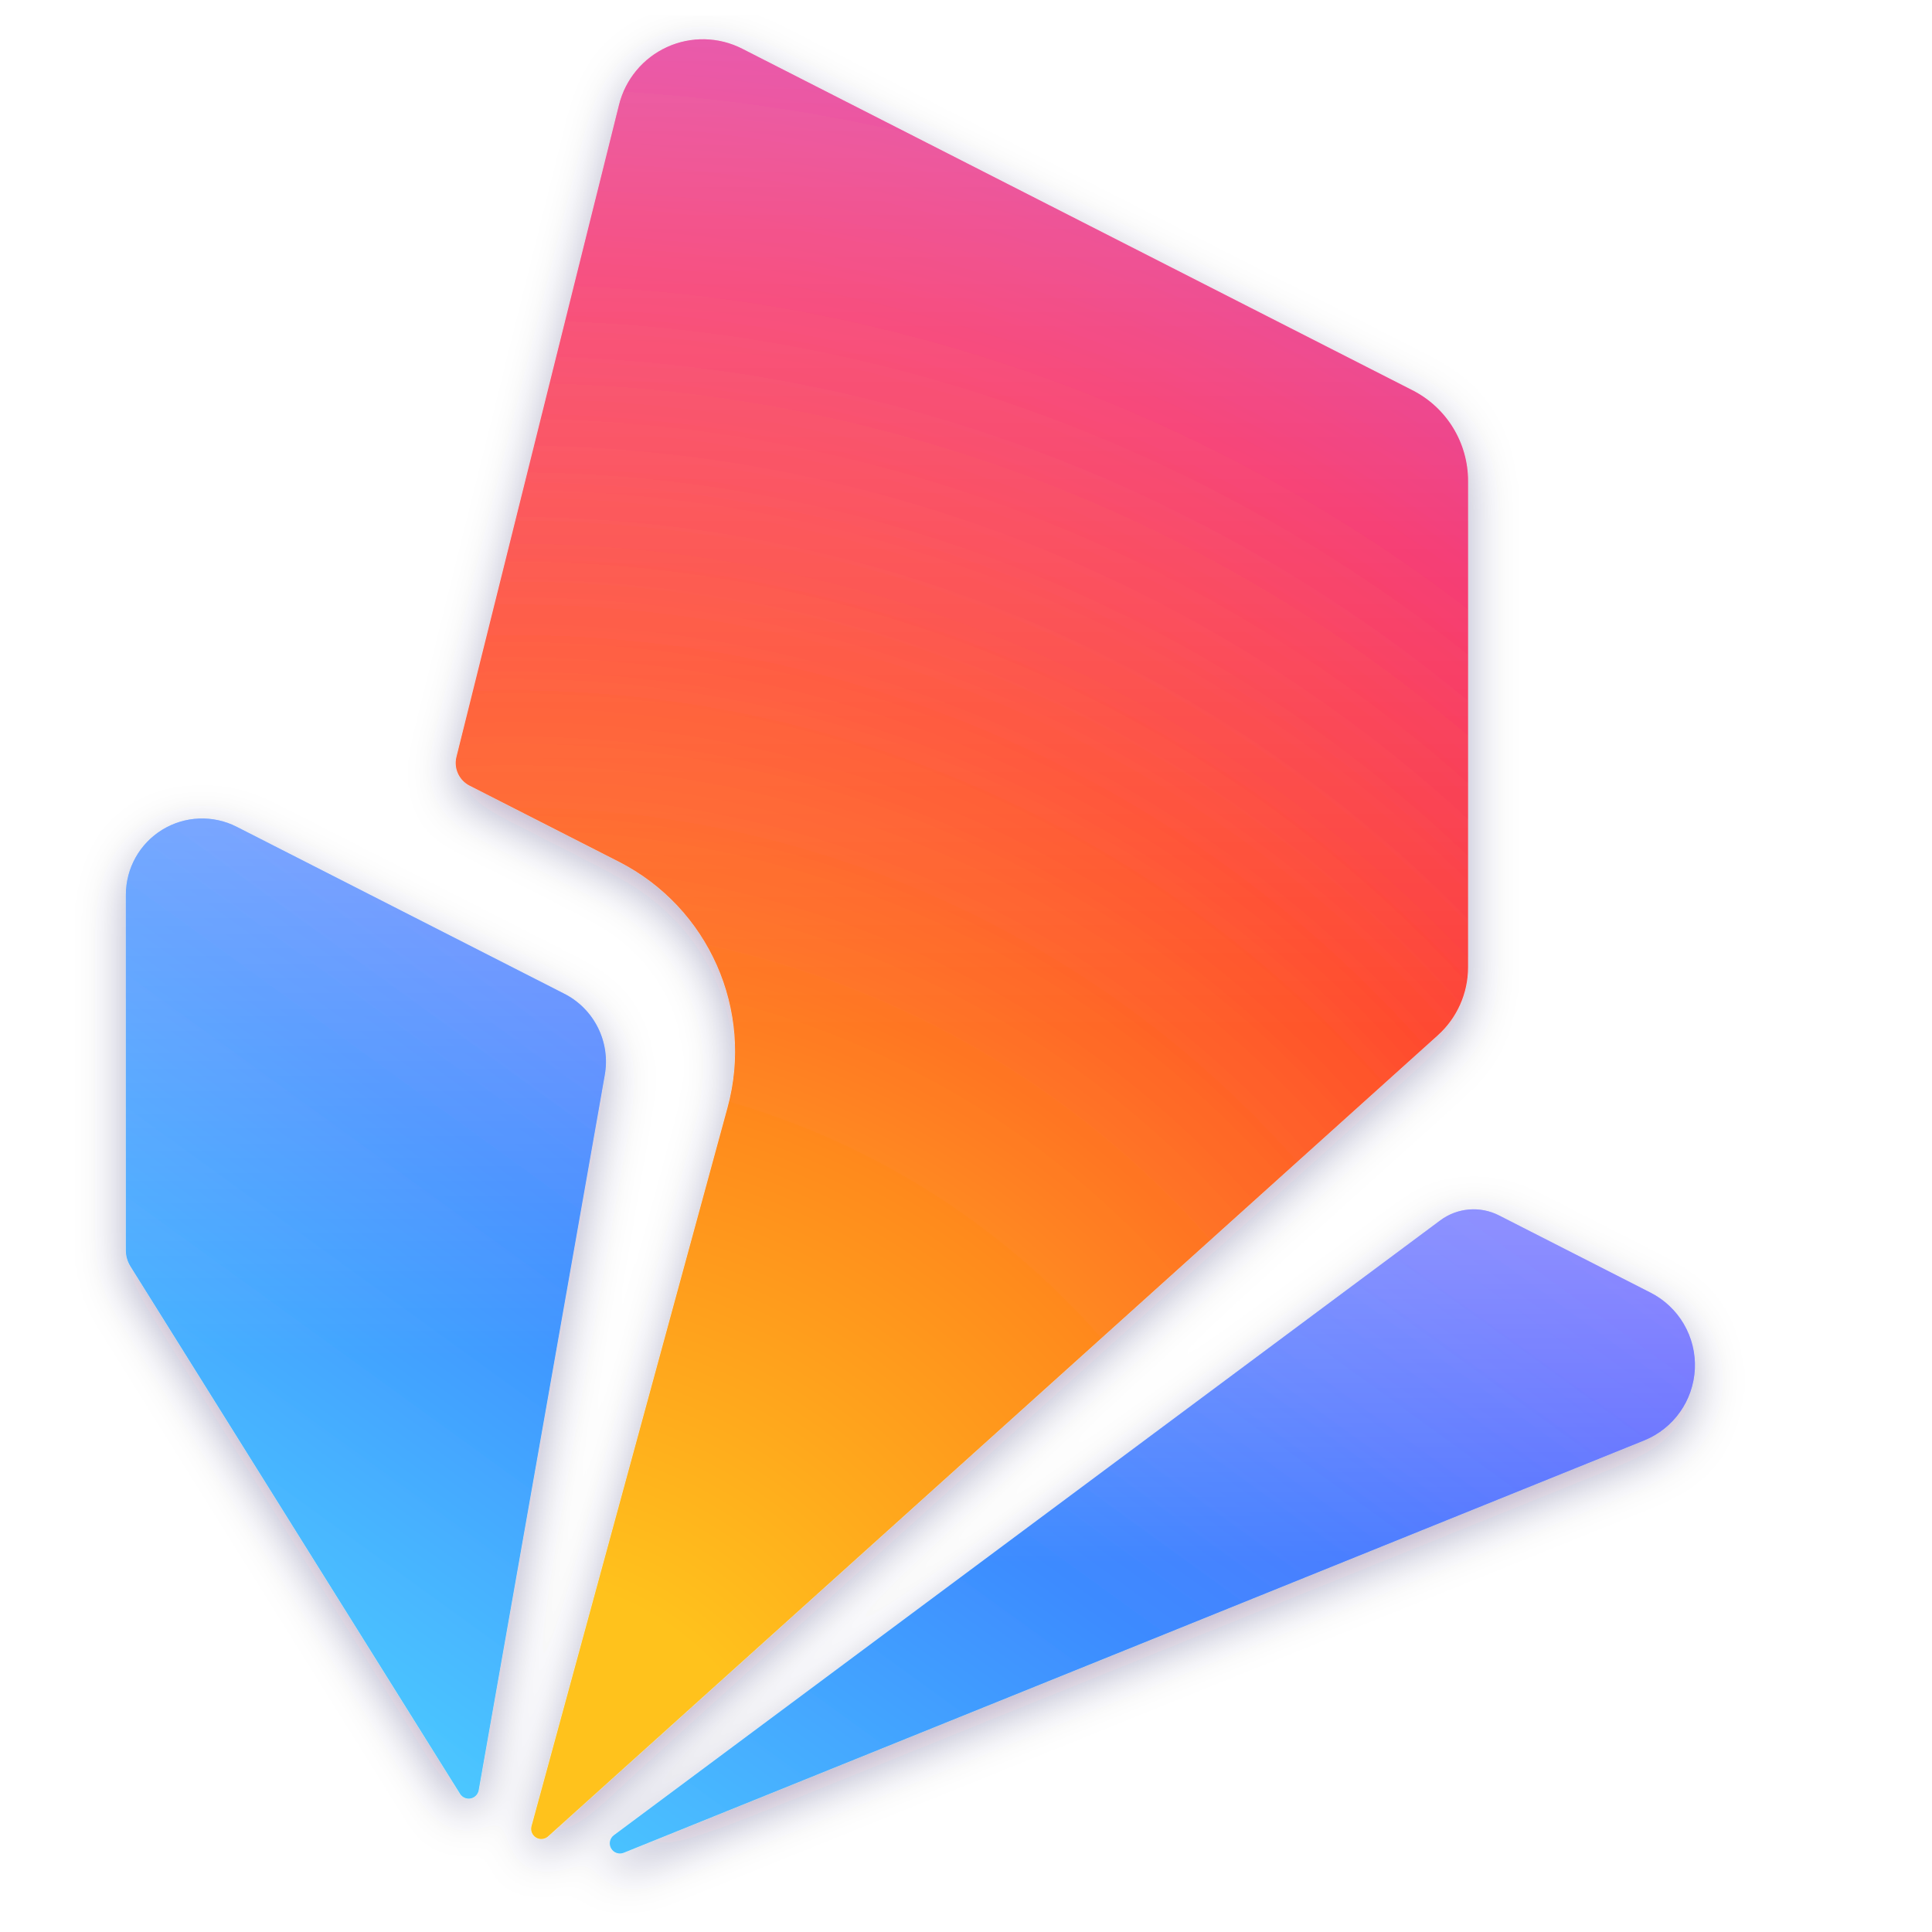
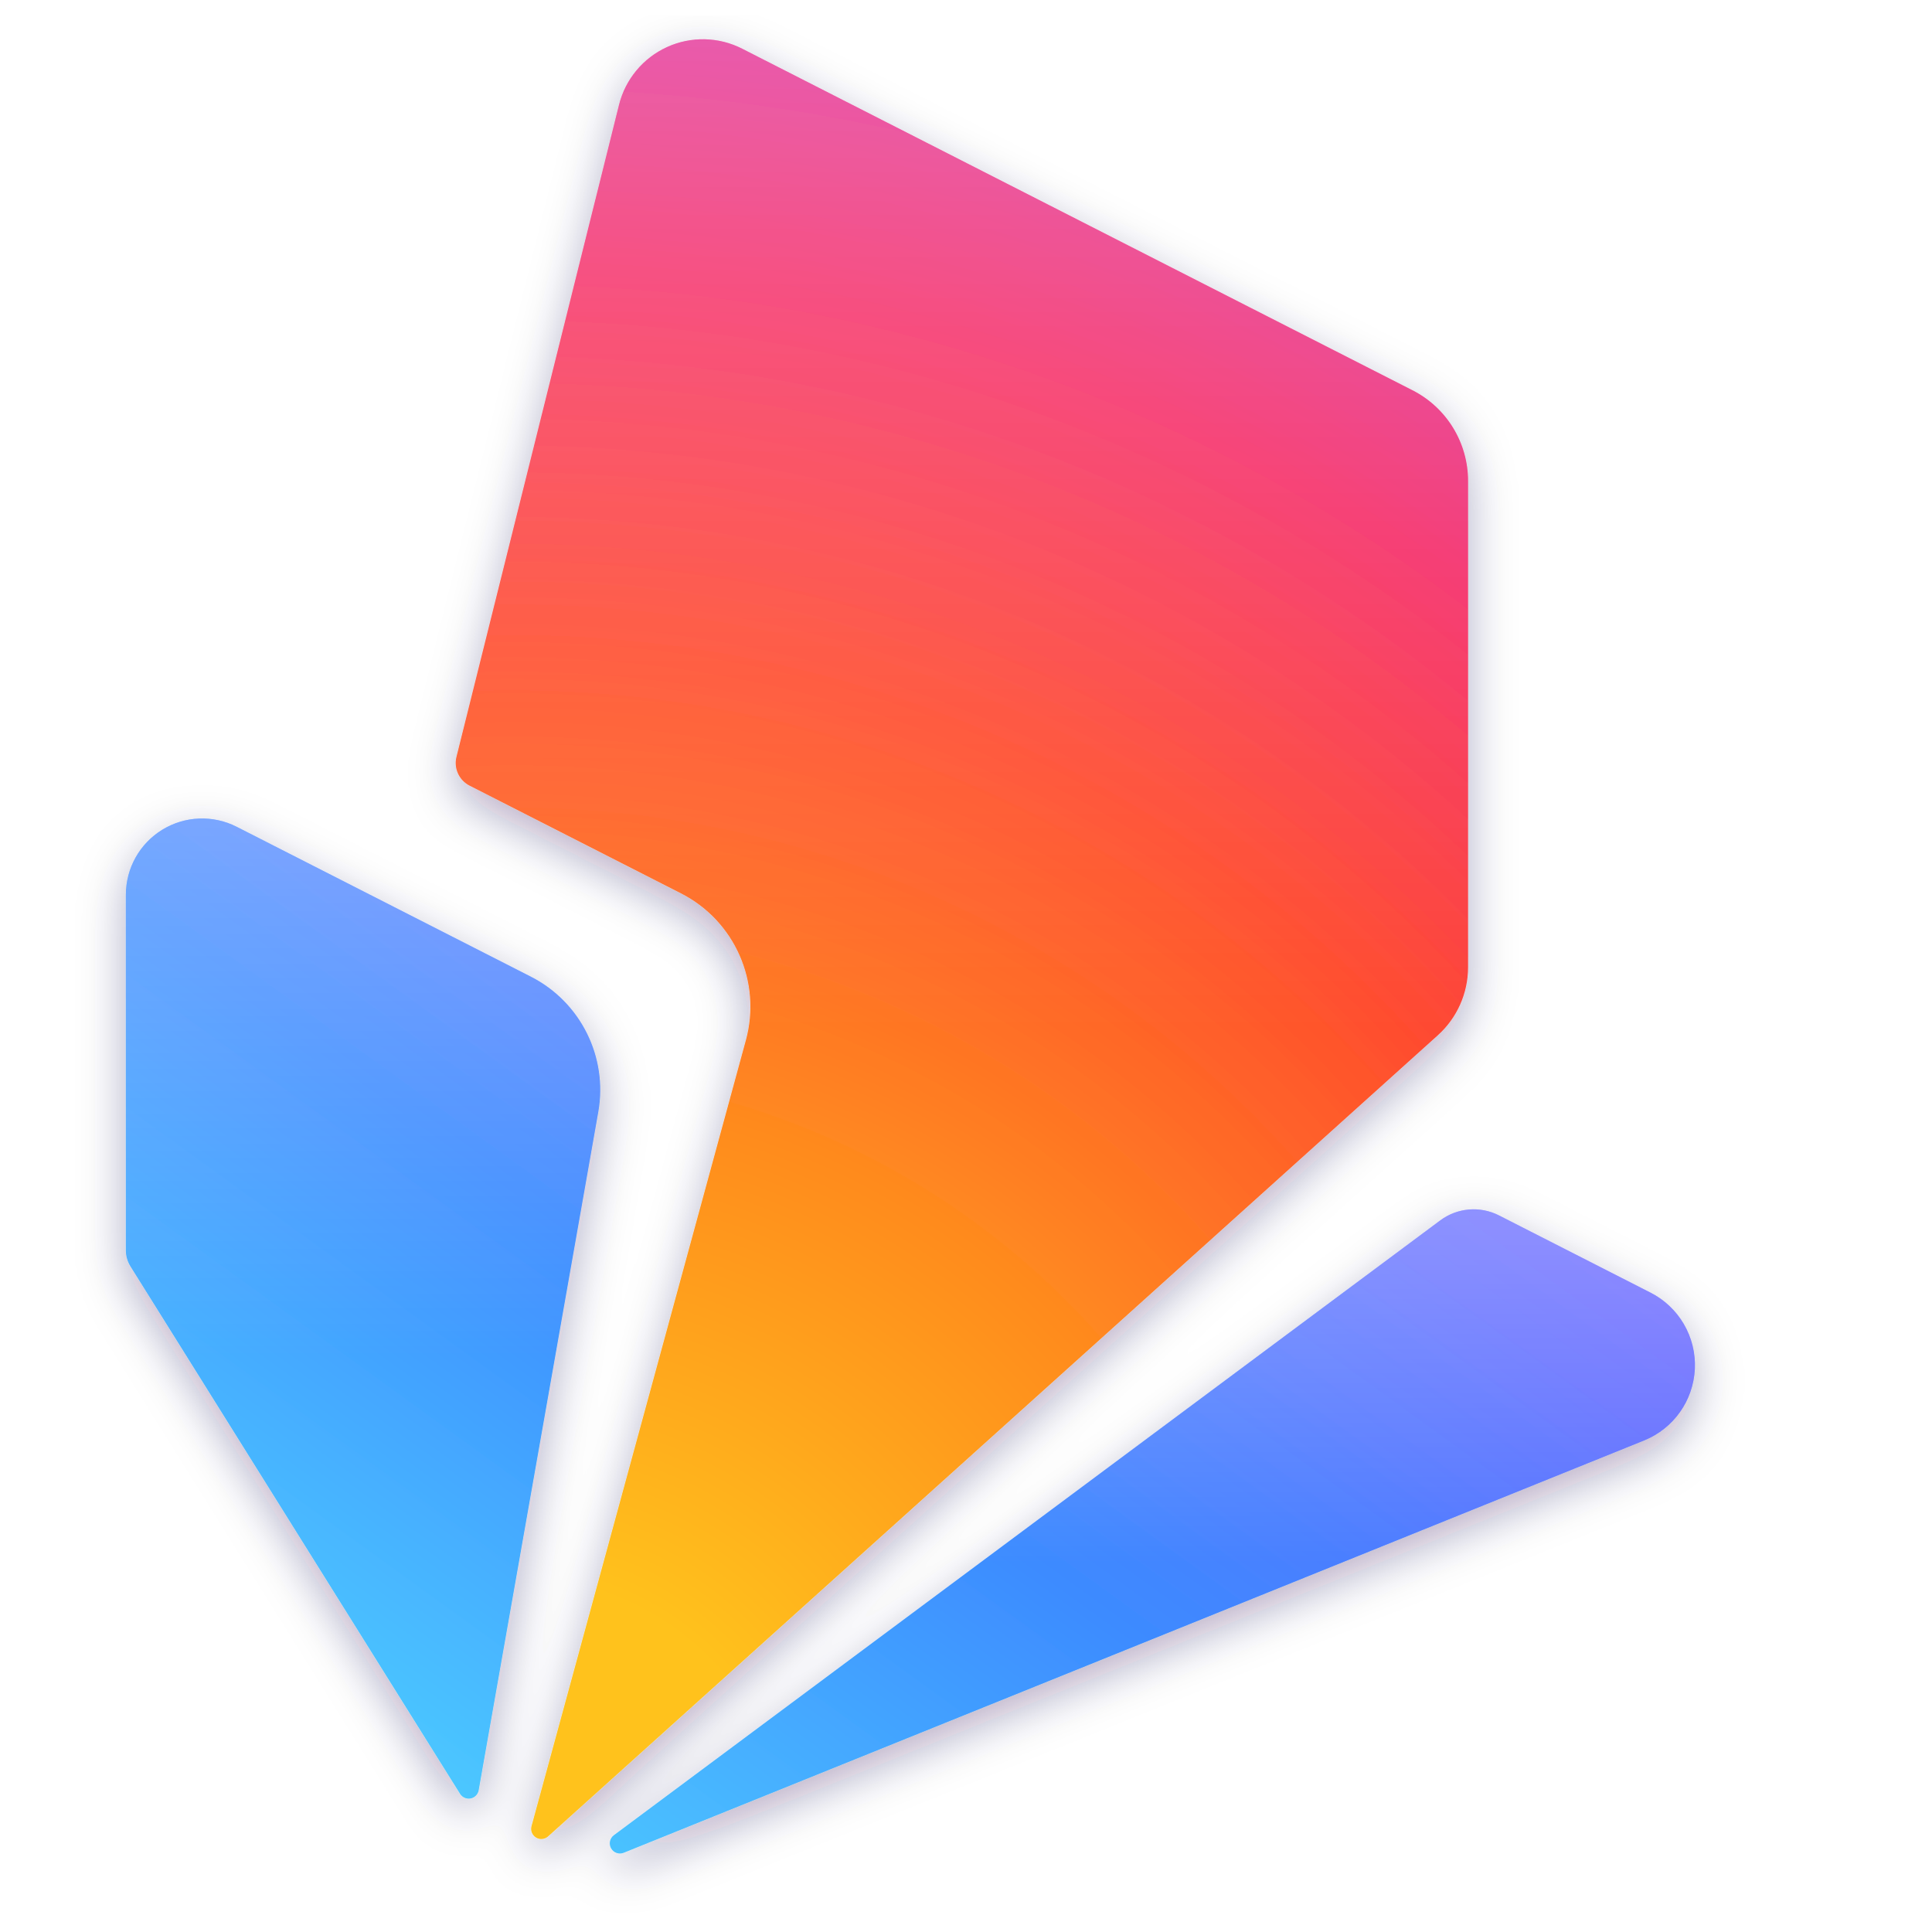
<svg xmlns="http://www.w3.org/2000/svg" viewBox="0 0 760 760" role="img" aria-label="Deckle, recording">
  <defs>
    <linearGradient id="rest" gradientUnits="userSpaceOnUse" x1="201.5" y1="729.5" x2="700.5" y2="40.5">
      <stop offset="0" stop-color="#4CC9FF" />
      <stop offset="0.25" stop-color="#3D8BFF" />
      <stop offset="0.5" stop-color="#6366FF" />
      <stop offset="0.75" stop-color="#8B5CFF" />
      <stop offset="1" stop-color="#A974FF" />
    </linearGradient>
    <radialGradient id="ember" gradientUnits="userSpaceOnUse" cx="201.5" cy="729.5" r="720">
      <stop offset="0.15" stop-color="#FFC21A" />
      <stop offset="0.42" stop-color="#FF8A1F" />
      <stop offset="0.66" stop-color="#FF4D2E" />
      <stop offset="0.86" stop-color="#F5245E" />
      <stop offset="1" stop-color="#E01E8C" />
    </radialGradient>
    <linearGradient id="sheen" x1="0" y1="0" x2="0" y2="1">
      <stop offset="0" stop-color="#fff" stop-opacity="0.28" />
      <stop offset="0.55" stop-color="#fff" stop-opacity="0" />
    </linearGradient>
    <filter id="shadow" x="-20%" y="-20%" width="140%" height="140%">
      <feDropShadow dx="0" dy="6" stdDeviation="9" flood-color="#1A0B4D" flood-opacity="0.32" />
    </filter>
  </defs>
  <g filter="url(#shadow)">
-     <path id="blade-a" d="M243.51 41.22A34 34 0 0 1 291.94 19.15L555.66 153.53A40 40 0 0 1 577.5 189.17L577.5 380.52A36 36 0 0 1 565.59 407.27L215.62 722.39A4 4 0 0 1 209.08 718.36L286.2 435.64A83.77 83.77 0 0 0 243.41 338.96L184.72 309.05A10 10 0 0 1 179.56 297.72Z" fill="url(#ember)" />
-     <path id="blade-d" d="M49.5 351.96A30 30 0 0 1 93.12 325.23L222 390.9A30 30 0 0 1 237.93 422.84L188.31 704.24A4 4 0 0 1 180.98 705.66L51.32 498.17A12 12 0 0 1 49.5 491.81Z" fill="url(#rest)" />
+     <path id="blade-a" d="M243.51 41.22A34 34 0 0 1 291.94 19.15L555.66 153.53A40 40 0 0 1 577.5 189.17L577.5 380.52A36 36 0 0 1 565.59 407.27L215.62 722.39A4 4 0 0 1 209.08 718.36L293.42 409.13A50 50 0 0 0 267.89 351.43L184.72 309.05A10 10 0 0 1 179.56 297.72Z" fill="url(#ember)" />
+     <path id="blade-d" d="M49.5 351.96A30 30 0 0 1 93.12 325.23L208.82 384.18A50 50 0 0 1 235.36 437.41L188.31 704.24A4 4 0 0 1 180.98 705.66L51.32 498.17A12 12 0 0 1 49.5 491.81Z" fill="url(#rest)" />
    <path id="blade-e" d="M566.55 480.06A22 22 0 0 1 589.67 478.1L649.29 508.48A32 32 0 0 1 646.75 566.67L245.35 728.84A4 4 0 0 1 241.46 721.93Z" fill="url(#rest)" />
  </g>
-   <path d="M243.51 41.22A34 34 0 0 1 291.94 19.15L555.66 153.53A40 40 0 0 1 577.5 189.17L577.5 380.52A36 36 0 0 1 565.59 407.27L215.62 722.39A4 4 0 0 1 209.08 718.36L286.2 435.64A83.77 83.77 0 0 0 243.41 338.96L184.72 309.05A10 10 0 0 1 179.56 297.72Z" fill="url(#sheen)" />
-   <path d="M49.5 351.96A30 30 0 0 1 93.12 325.23L222 390.9A30 30 0 0 1 237.93 422.84L188.31 704.24A4 4 0 0 1 180.98 705.66L51.32 498.17A12 12 0 0 1 49.5 491.81Z" fill="url(#sheen)" />
+   <path d="M243.51 41.22A34 34 0 0 1 291.94 19.15L555.66 153.53A40 40 0 0 1 577.5 189.17L577.5 380.52A36 36 0 0 1 565.59 407.27L215.62 722.39A4 4 0 0 1 209.08 718.36L293.42 409.13A50 50 0 0 0 267.89 351.43L184.72 309.05A10 10 0 0 1 179.56 297.72Z" fill="url(#sheen)" />
+   <path d="M49.5 351.96A30 30 0 0 1 93.12 325.23L208.82 384.18A50 50 0 0 1 235.36 437.41L188.31 704.24A4 4 0 0 1 180.98 705.66L51.32 498.17A12 12 0 0 1 49.5 491.81Z" fill="url(#sheen)" />
  <path d="M566.55 480.06A22 22 0 0 1 589.67 478.1L649.29 508.48A32 32 0 0 1 646.75 566.67L245.35 728.84A4 4 0 0 1 241.46 721.93Z" fill="url(#sheen)" />
</svg>
